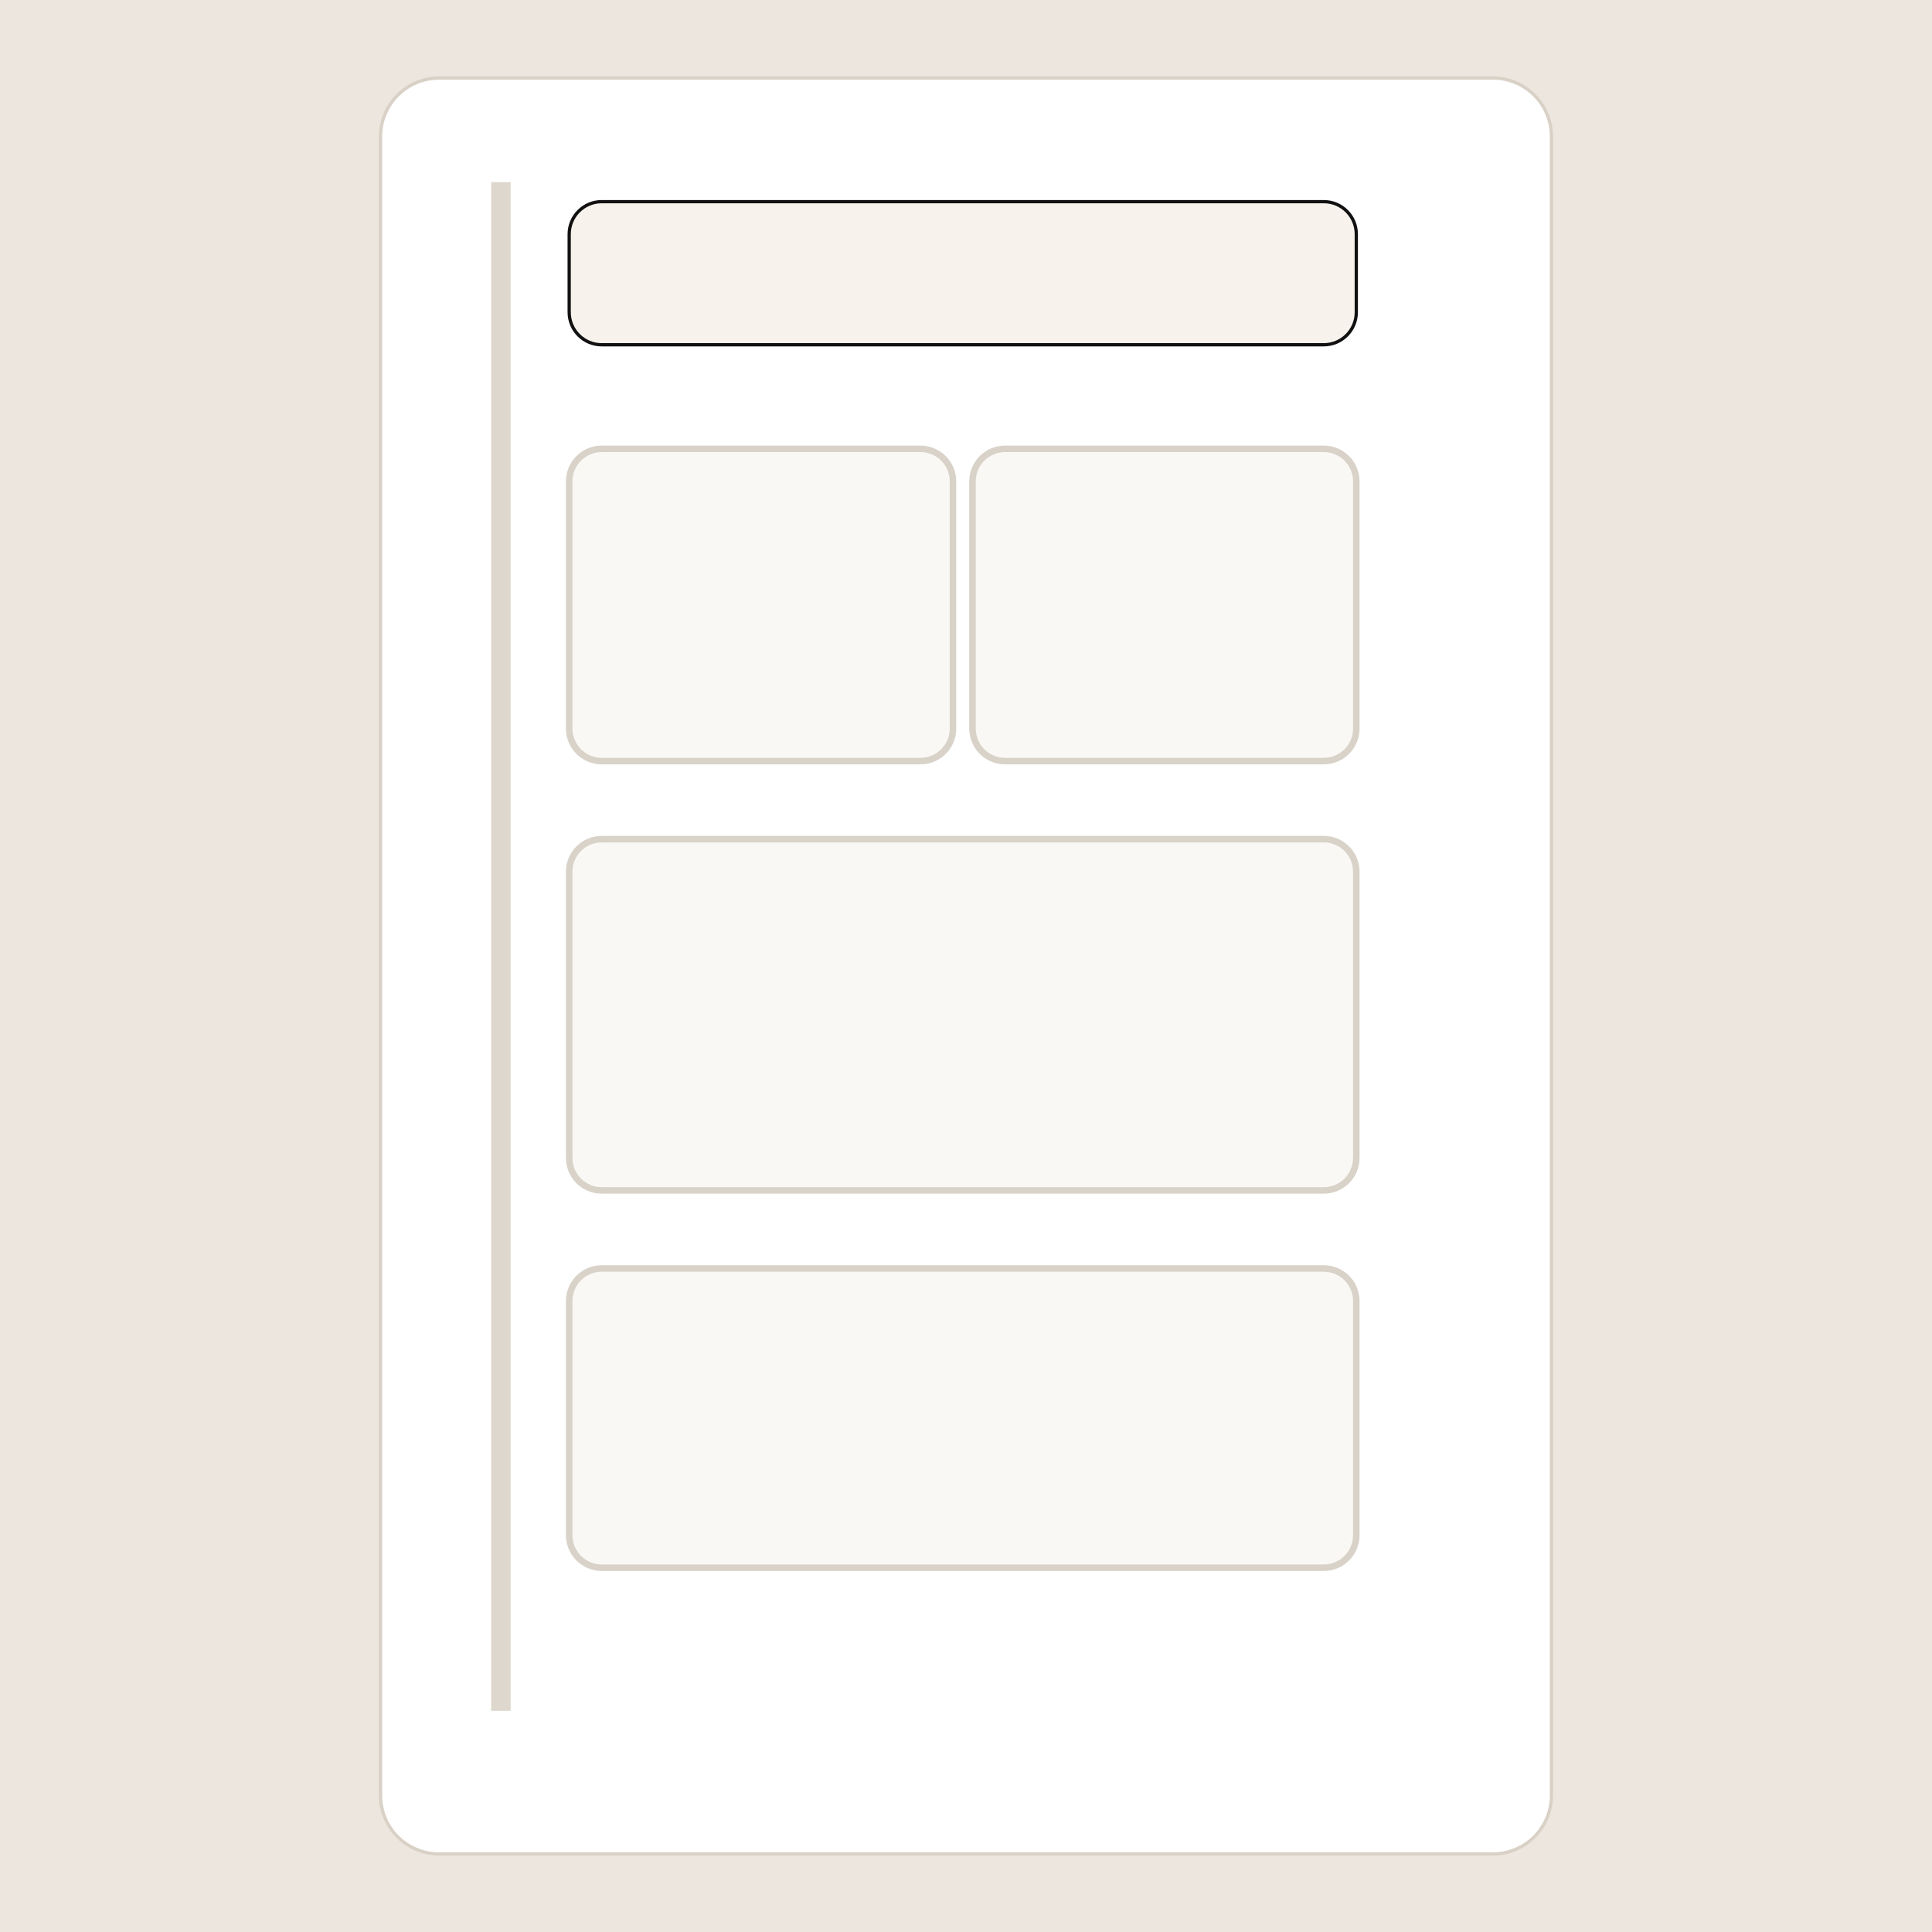
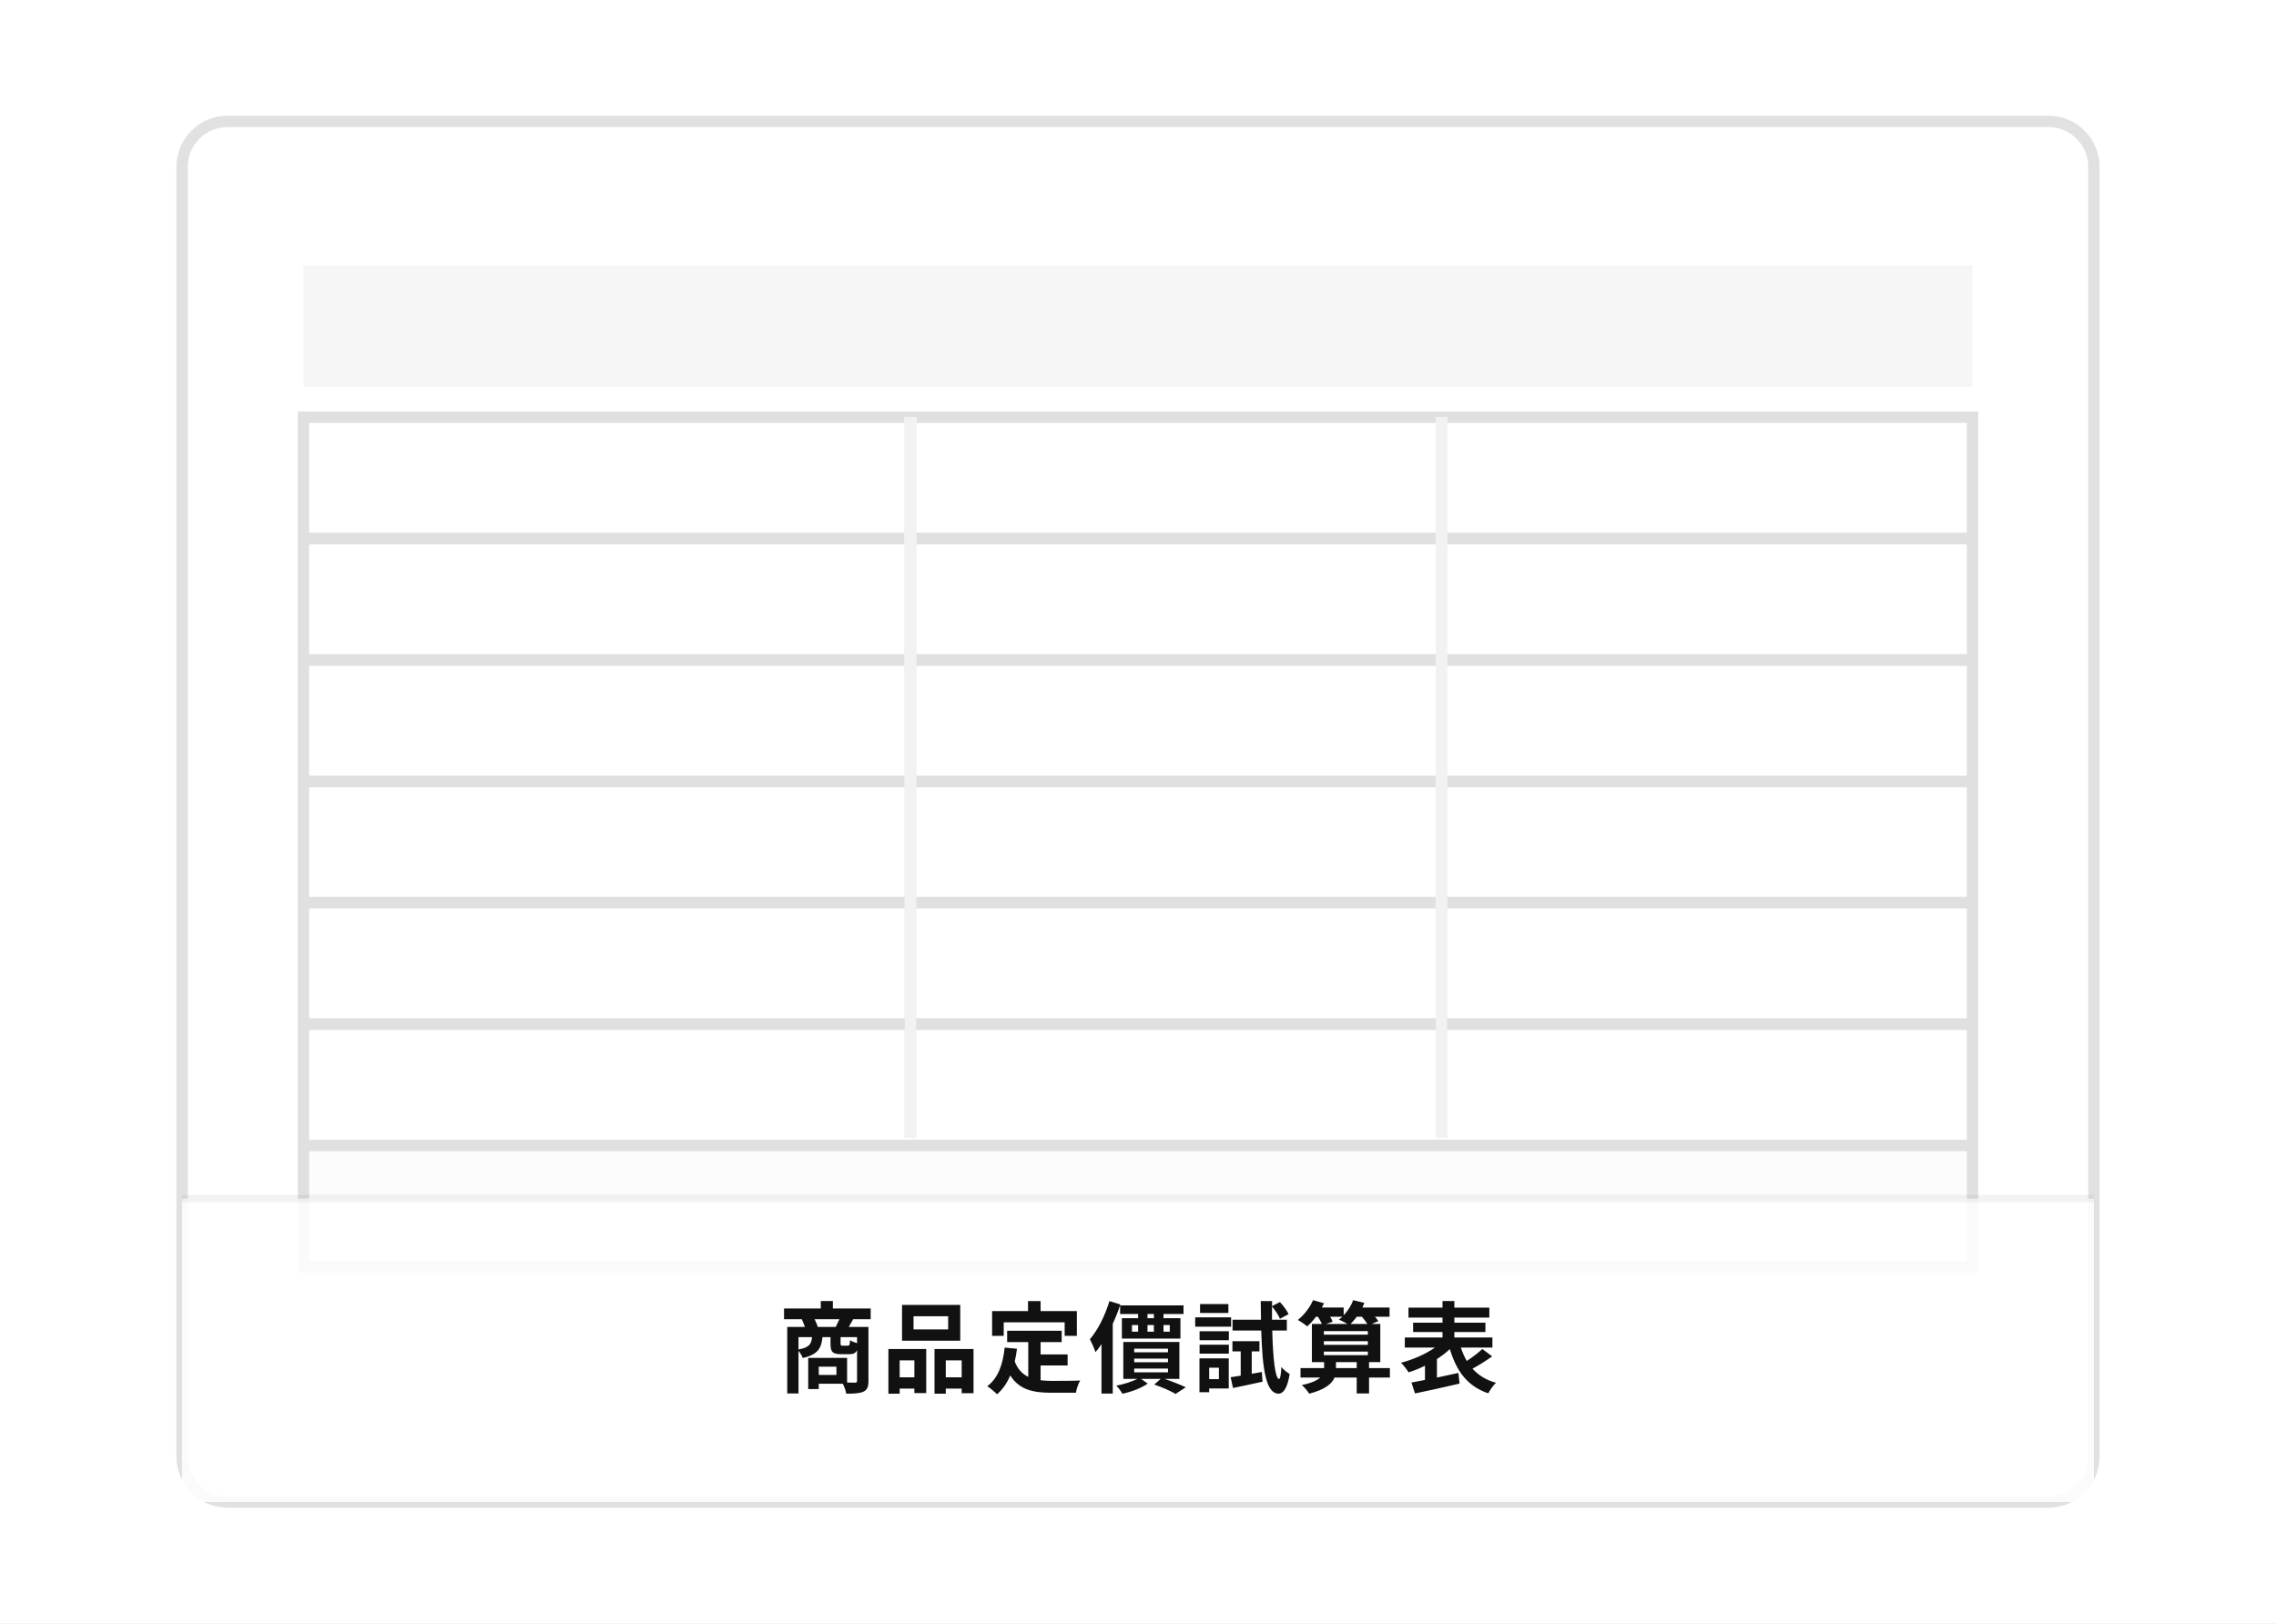
- <svg xmlns="http://www.w3.org/2000/svg" viewBox="0 0 594 594">
-   <rect width="594" height="594" fill="#ece6de" />
-   <g transform="translate(87 0)">
-     <rect width="420" height="594" fill="#ece6de" />
-     <rect x="30" y="24" width="360" height="546" rx="18" fill="#fff" stroke="#d9d1c6" />
-     <rect x="64" y="56" width="6" height="470" fill="#ded7cd" />
-     <rect x="88" y="62" width="242" height="44" rx="10" fill="#f7f3ec" stroke="#111" />
-     <g fill="#faf8f4" stroke="#d8d2c8" stroke-width="2">
-       <rect x="88" y="138" width="118" height="96" rx="10" />
-       <rect x="212" y="138" width="118" height="96" rx="10" />
-       <rect x="88" y="258" width="242" height="108" rx="10" />
-       <rect x="88" y="390" width="242" height="92" rx="10" />
-     </g>
+ <svg xmlns="http://www.w3.org/2000/svg" viewBox="0 0 300 214">
+   <rect width="100%" height="100%" fill="#ffffff" />
+   <rect x="24" y="16" width="252" height="182" fill="#ffffff" stroke="#e1e1e1" stroke-width="1.5" rx="6" />
+   <g opacity="0.6">
+     <rect x="40" y="35" width="220" height="16" fill="#f0f0f0" stroke="none" stroke-width="1.5" rx="0" />
+     <rect x="40" y="55" width="220" height="16" fill="none" stroke="#ccc" stroke-width="1.5" rx="0" />
+     <line x1="120" y1="55" x2="120" y2="150" stroke="#eaeaea" stroke-width="1.5" stroke-dasharray="" />
+     <line x1="190" y1="55" x2="190" y2="150" stroke="#eaeaea" stroke-width="1.5" stroke-dasharray="" />
+     <rect x="40" y="71" width="220" height="16" fill="none" stroke="#ccc" stroke-width="1.5" rx="0" />
+     <line x1="120" y1="55" x2="120" y2="150" stroke="#eaeaea" stroke-width="1.5" stroke-dasharray="" />
+     <line x1="190" y1="55" x2="190" y2="150" stroke="#eaeaea" stroke-width="1.5" stroke-dasharray="" />
+     <rect x="40" y="87" width="220" height="16" fill="none" stroke="#ccc" stroke-width="1.5" rx="0" />
+     <line x1="120" y1="55" x2="120" y2="150" stroke="#eaeaea" stroke-width="1.5" stroke-dasharray="" />
+     <line x1="190" y1="55" x2="190" y2="150" stroke="#eaeaea" stroke-width="1.5" stroke-dasharray="" />
+     <rect x="40" y="103" width="220" height="16" fill="none" stroke="#ccc" stroke-width="1.5" rx="0" />
+     <line x1="120" y1="55" x2="120" y2="150" stroke="#eaeaea" stroke-width="1.5" stroke-dasharray="" />
+     <line x1="190" y1="55" x2="190" y2="150" stroke="#eaeaea" stroke-width="1.5" stroke-dasharray="" />
+     <rect x="40" y="119" width="220" height="16" fill="none" stroke="#ccc" stroke-width="1.5" rx="0" />
+     <line x1="120" y1="55" x2="120" y2="150" stroke="#eaeaea" stroke-width="1.5" stroke-dasharray="" />
+     <line x1="190" y1="55" x2="190" y2="150" stroke="#eaeaea" stroke-width="1.5" stroke-dasharray="" />
+     <rect x="40" y="135" width="220" height="16" fill="none" stroke="#ccc" stroke-width="1.5" rx="0" />
+     <line x1="120" y1="55" x2="120" y2="150" stroke="#eaeaea" stroke-width="1.5" stroke-dasharray="" />
+     <line x1="190" y1="55" x2="190" y2="150" stroke="#eaeaea" stroke-width="1.5" stroke-dasharray="" />
+     <rect x="40" y="151" width="220" height="16" fill="#fafafa" stroke="#ccc" stroke-width="1.5" rx="0" />
  </g>
+   <rect x="24" y="158" width="252" height="40" fill="rgba(255,255,255,0.85)" />
+   <path d="M 24 158 L 276 158" stroke="rgba(0,0,0,0.05)" stroke-width="1" />
+   <text x="150" y="178" dominant-baseline="middle" text-anchor="middle" font-size="13" fill="#111" font-family="'PingFang TC', sans-serif" font-weight="600" letter-spacing="0.05em">商品定價試算表</text>
</svg>
